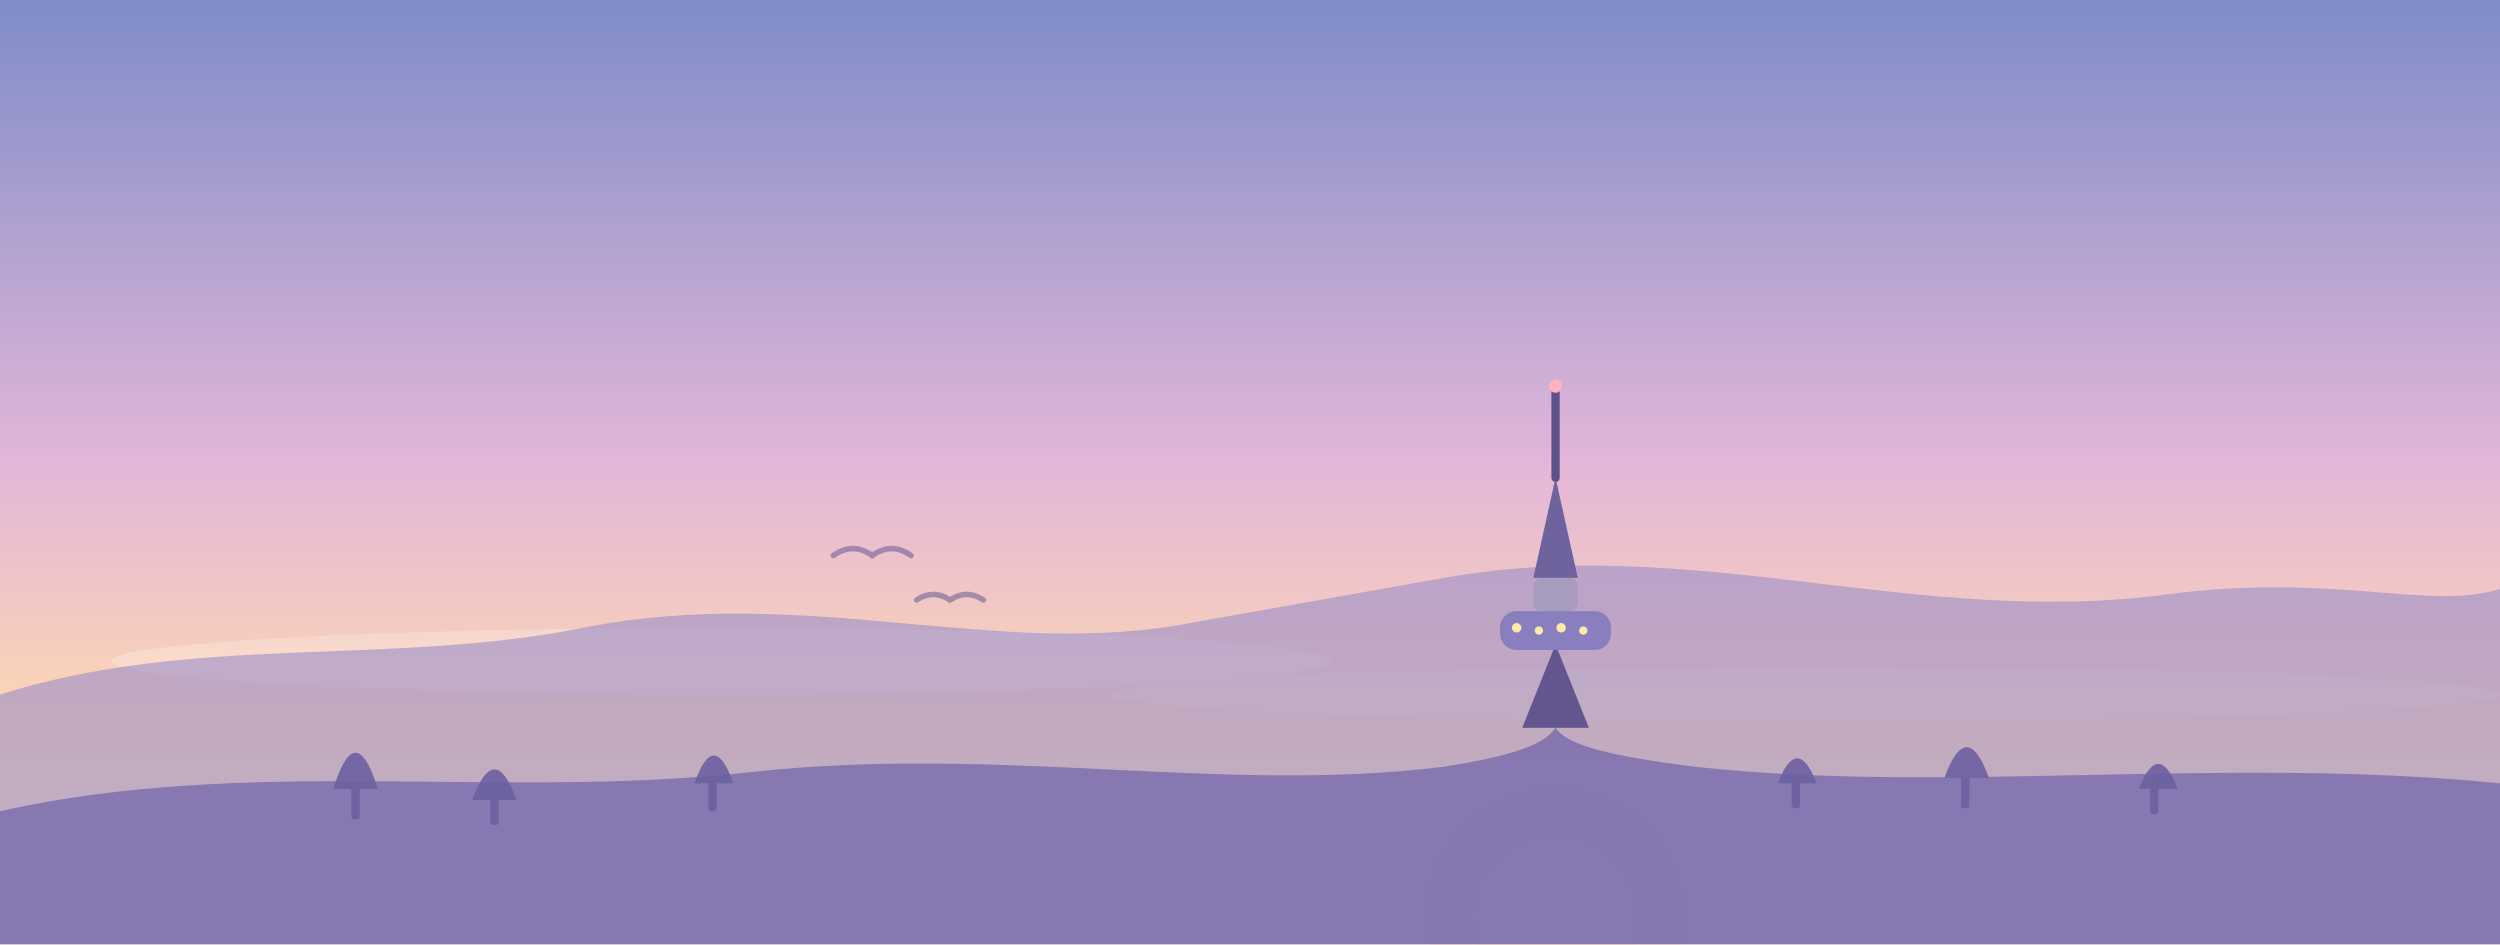
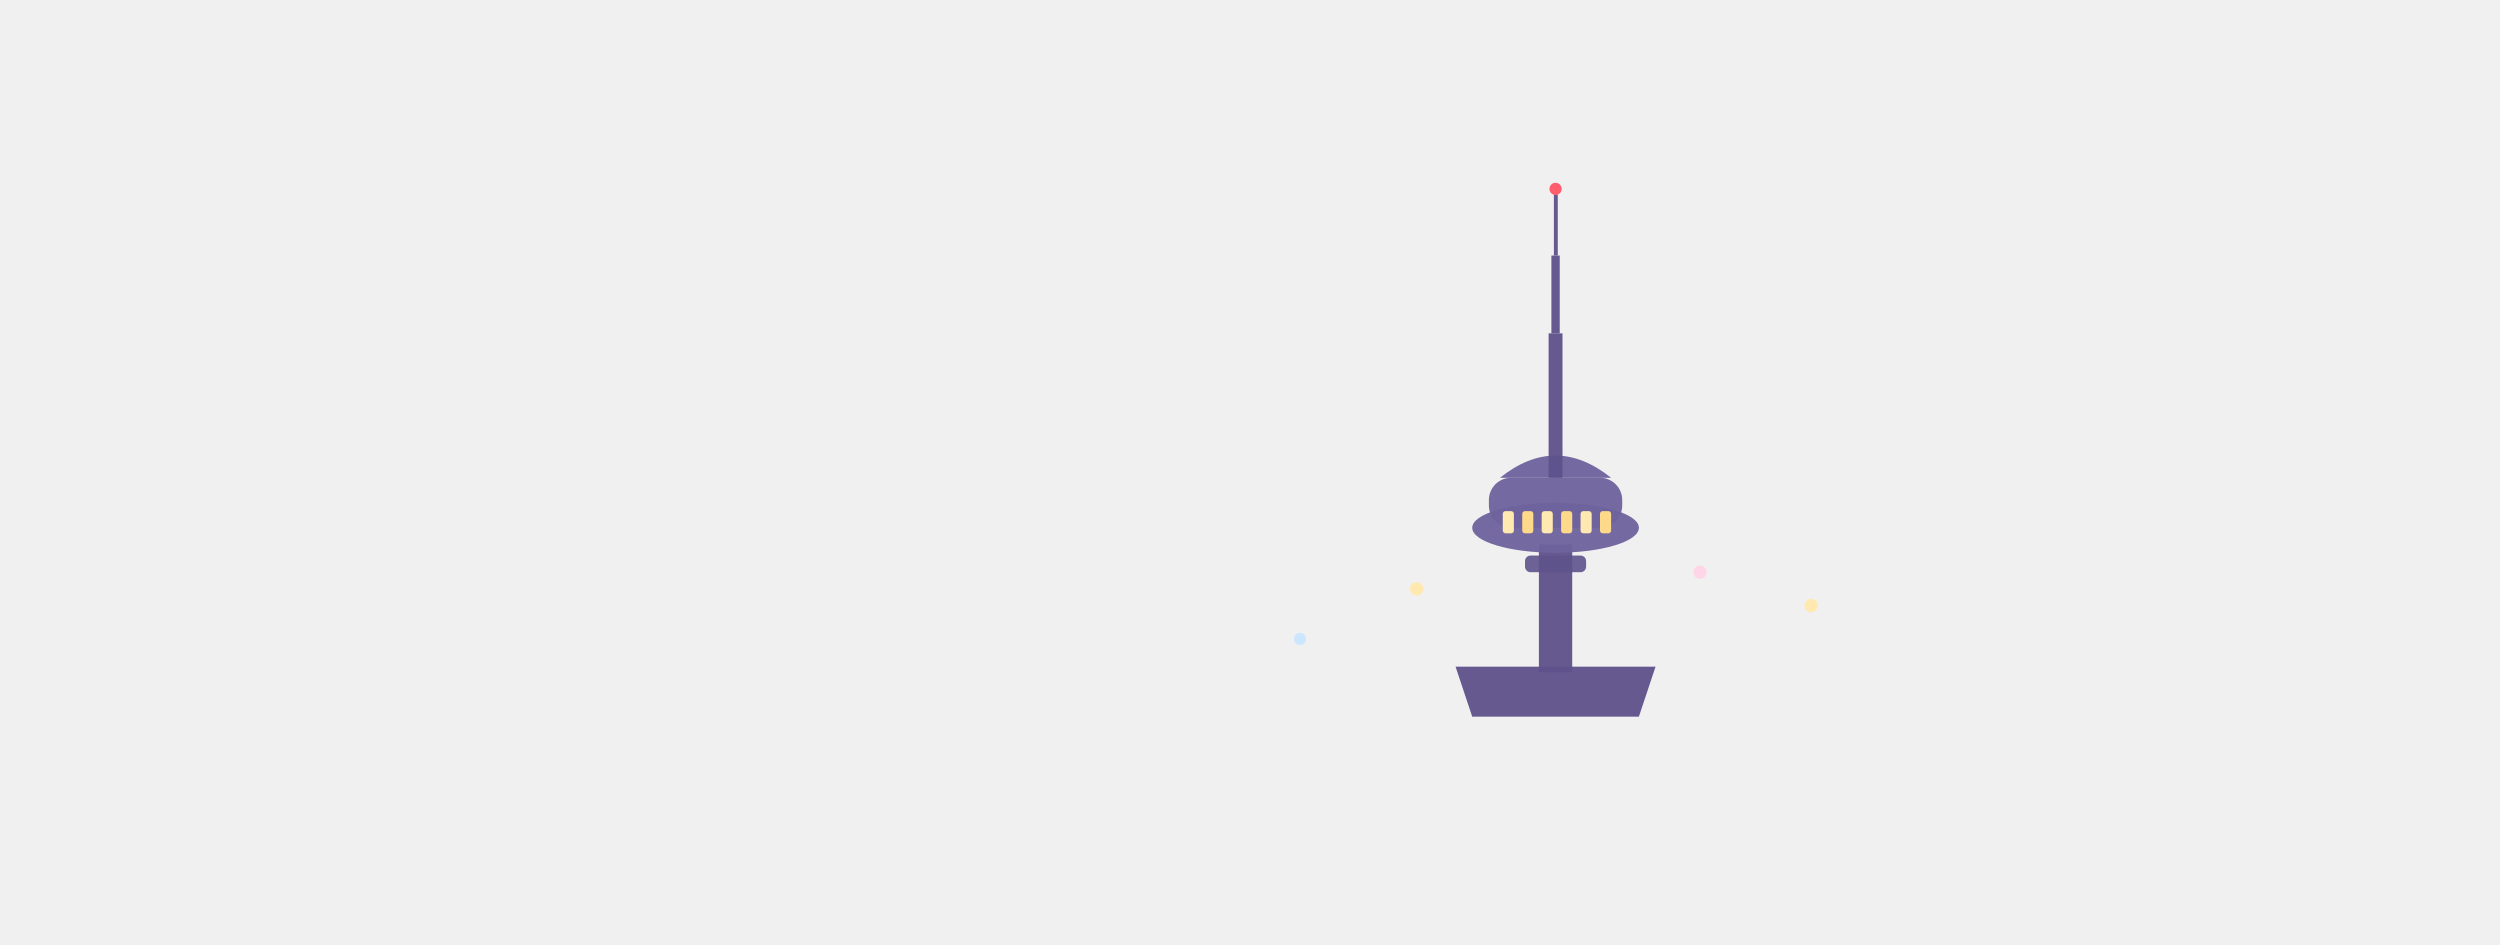
<svg xmlns="http://www.w3.org/2000/svg" viewBox="0 0 900 340" preserveAspectRatio="xMidYMid slice">
-   <defs>
-     <linearGradient id="sky" x1="0" y1="0" x2="0" y2="1">
-       <stop offset="0" stop-color="#7E8CC8" />
-       <stop offset="0.5" stop-color="#E4B7D8" />
-       <stop offset="0.78" stop-color="#FFD9B0" />
-       <stop offset="1" stop-color="#FFE9CC" />
-     </linearGradient>
-   </defs>
-   <rect width="900" height="340" fill="url(#sky)" />
  <g>
-     <circle cx="560" cy="330" r="46" fill="#FFC98A" opacity="0.55">
-       <animate attributeName="cy" values="330;205" dur="9s" calcMode="spline" keySplines="0.4 0 0.2 1" repeatCount="indefinite" />
-       <animate attributeName="opacity" values="0.55;0.9;0.55" dur="9s" repeatCount="indefinite" />
+     <path d="M530 258 L590 258 L596 240 L524 240 Z" fill="#5E528C" opacity="0.95" />
+     <rect x="554" y="196" width="12" height="46" fill="#5E528C" opacity="0.95" />
+     <rect x="549" y="200" width="22" height="6" rx="2" fill="#5E528C" opacity="0.9" />
+     <ellipse cx="560" cy="190" rx="30" ry="9" fill="#6E639C" opacity="0.95" />
+     <rect x="536" y="172" width="48" height="18" rx="8" fill="#6E639C" opacity="0.95" />
+     <path d="M540 172 Q560 156 580 172 Z" fill="#6E639C" opacity="0.95" />
+     <rect x="557.5" y="120" width="5" height="52" fill="#5E528C" opacity="0.95" />
+     <rect x="558.5" y="92" width="3" height="28" fill="#5E528C" opacity="0.95" />
+     <rect x="559.4" y="70" width="1.4" height="22" fill="#5E528C" opacity="0.95" />
+     <rect x="541" y="184" width="4" height="8" rx="1" fill="#FFE9B0">
+       <animate attributeName="opacity" values="0;1" dur="0.5s" begin="1s" fill="freeze" />
+     </rect>
+     <rect x="548" y="184" width="4" height="8" rx="1" fill="#FFD98A">
+       <animate attributeName="opacity" values="0;1" dur="0.5s" begin="1.4s" fill="freeze" />
+     </rect>
+     <rect x="555" y="184" width="4" height="8" rx="1" fill="#FFE9B0">
+       <animate attributeName="opacity" values="0;1" dur="0.5s" begin="1.8s" fill="freeze" />
+     </rect>
+     <rect x="562" y="184" width="4" height="8" rx="1" fill="#FFD98A">
+       <animate attributeName="opacity" values="0;1" dur="0.5s" begin="2.2s" fill="freeze" />
+     </rect>
+     <rect x="569" y="184" width="4" height="8" rx="1" fill="#FFE9B0">
+       <animate attributeName="opacity" values="0;1" dur="0.5s" begin="2.6s" fill="freeze" />
+     </rect>
+     <rect x="576" y="184" width="4" height="8" rx="1" fill="#FFD98A">
+       <animate attributeName="opacity" values="0;1" dur="0.5s" begin="3s" fill="freeze" />
+     </rect>
+     <circle cx="560" cy="68" r="2.2" fill="#FF5D6C">
+       <animate attributeName="opacity" values="0.2;1;0.2" dur="1.1s" repeatCount="indefinite" />
    </circle>
-     <circle cx="560" cy="330" r="30" fill="#FFDFA6" opacity="0.9">
-       <animate attributeName="cy" values="330;205" dur="9s" calcMode="spline" keySplines="0.4 0 0.2 1" repeatCount="indefinite" />
+     <circle cx="510" cy="212" r="2.4" fill="#FFE9B0">
+       <animate attributeName="opacity" values="0.2;1;0.2" dur="1.7s" repeatCount="indefinite" />
    </circle>
-     <g opacity="0">
-       <animate attributeName="opacity" values="0;0.7;0.7" dur="9s" keyTimes="0;0.5;1" repeatCount="indefinite" />
-       <path d="M560 150 l0 -26 M560 150 l-18 -18 M560 150 l18 -18" stroke="#FFD9A0" stroke-width="4" stroke-linecap="round" />
-     </g>
-   </g>
-   <g fill="#FFFFFF" opacity="0.22">
-     <ellipse cx="260" cy="238" rx="220" ry="12" />
-     <ellipse cx="650" cy="250" rx="250" ry="10" opacity="0.8" />
-   </g>
-   <path d="M0 340V250C70 228 140 240 210 226C290 210 360 238 430 224L520 208C610 192 690 226 780 214C840 206 875 220 900 212V340Z" fill="#9A8CC8" opacity="0.6" />
-   <path d="M0 340V292C90 272 180 288 270 278C360 268 440 286 520 276C545 272 556 268 560 262C564 268 578 272 610 276C700 286 800 272 900 282V340Z" fill="#7C6FAE" opacity="0.85" />
-   <g fill="#6C5FA0" opacity="0.9">
-     <path d="M120 284 Q128 258 136 284Z" />
-     <rect x="126.5" y="283" width="3" height="12" rx="1" />
-     <path d="M170 288 Q178 266 186 288Z" />
-     <rect x="176.5" y="287" width="3" height="10" rx="1" />
-     <path d="M250 282 Q257 262 264 282Z" />
-     <rect x="255" y="281" width="3" height="11" rx="1" />
-     <path d="M700 280 Q708 258 716 280Z" />
-     <rect x="706" y="279" width="3" height="12" rx="1" />
-     <path d="M770 284 Q777 266 784 284Z" />
-     <rect x="774" y="283" width="3" height="10" rx="1" />
-     <path d="M640 282 Q647 264 654 282Z" />
-     <rect x="645" y="281" width="3" height="10" rx="1" />
-   </g>
-   <g>
-     <path d="M548 262 L560 232 L572 262Z" fill="#5E528C" opacity="0.95" />
-     <rect x="540" y="220" width="40" height="14" rx="6" fill="#8A7FBE" />
-     <rect x="552" y="208" width="16" height="12" rx="3" fill="#A79CBE" />
-     <path d="M552 208 L560 172 L568 208Z" fill="#6E639C" />
-     <line x1="560" y1="172" x2="560" y2="140" stroke="#5E528C" stroke-width="3" stroke-linecap="round" />
-     <circle cx="546" cy="226" r="1.7" fill="#FFE9A8">
-       <animate attributeName="opacity" values="0.2;1;0.4;1" dur="3s" repeatCount="indefinite" />
+     <circle cx="612" cy="206" r="2.4" fill="#FFD6E8">
+       <animate attributeName="opacity" values="0.2;1;0.2" dur="2.1s" begin="0.7s" repeatCount="indefinite" />
    </circle>
-     <circle cx="554" cy="227" r="1.5" fill="#FFE9A8">
-       <animate attributeName="opacity" values="0.2;1;0.4;1" dur="2.6s" begin="0.6s" repeatCount="indefinite" />
+     <circle cx="468" cy="230" r="2.2" fill="#CDE6FF">
+       <animate attributeName="opacity" values="0.2;1;0.2" dur="1.9s" begin="1.2s" repeatCount="indefinite" />
    </circle>
-     <circle cx="562" cy="226" r="1.7" fill="#FFE9A8">
-       <animate attributeName="opacity" values="0.2;1;0.4;1" dur="3.4s" begin="1.1s" repeatCount="indefinite" />
-     </circle>
-     <circle cx="570" cy="227" r="1.5" fill="#FFE9A8">
-       <animate attributeName="opacity" values="0.2;1;0.4;1" dur="2.8s" begin="1.7s" repeatCount="indefinite" />
-     </circle>
-     <circle cx="560" cy="139" r="2.4" fill="#FFB3C1">
-       <animate attributeName="opacity" values="0.35;1;0.35" dur="1.6s" repeatCount="indefinite" />
+     <circle cx="652" cy="218" r="2.4" fill="#FFE9B0">
+       <animate attributeName="opacity" values="0.2;1;0.2" dur="2.4s" begin="0.4s" repeatCount="indefinite" />
    </circle>
  </g>
-   <g stroke="#5A4E8C" stroke-width="2" fill="none" stroke-linecap="round" opacity="0.5">
-     <path d="M300 200 q7 -5 14 0 q7 -5 14 0">
-       <animateMotion dur="26s" repeatCount="indefinite" path="M0,0 C60,-26 120,-26 200,-2 C-40,-16 -120,-10 -260,6" />
-     </path>
-     <path d="M330 216 q6 -4 12 0 q6 -4 12 0">
-       <animateMotion dur="32s" begin="-10s" repeatCount="indefinite" path="M0,0 C70,-20 140,-20 220,-6 C-50,-12 -140,-6 -280,8" />
-     </path>
-   </g>
</svg>
